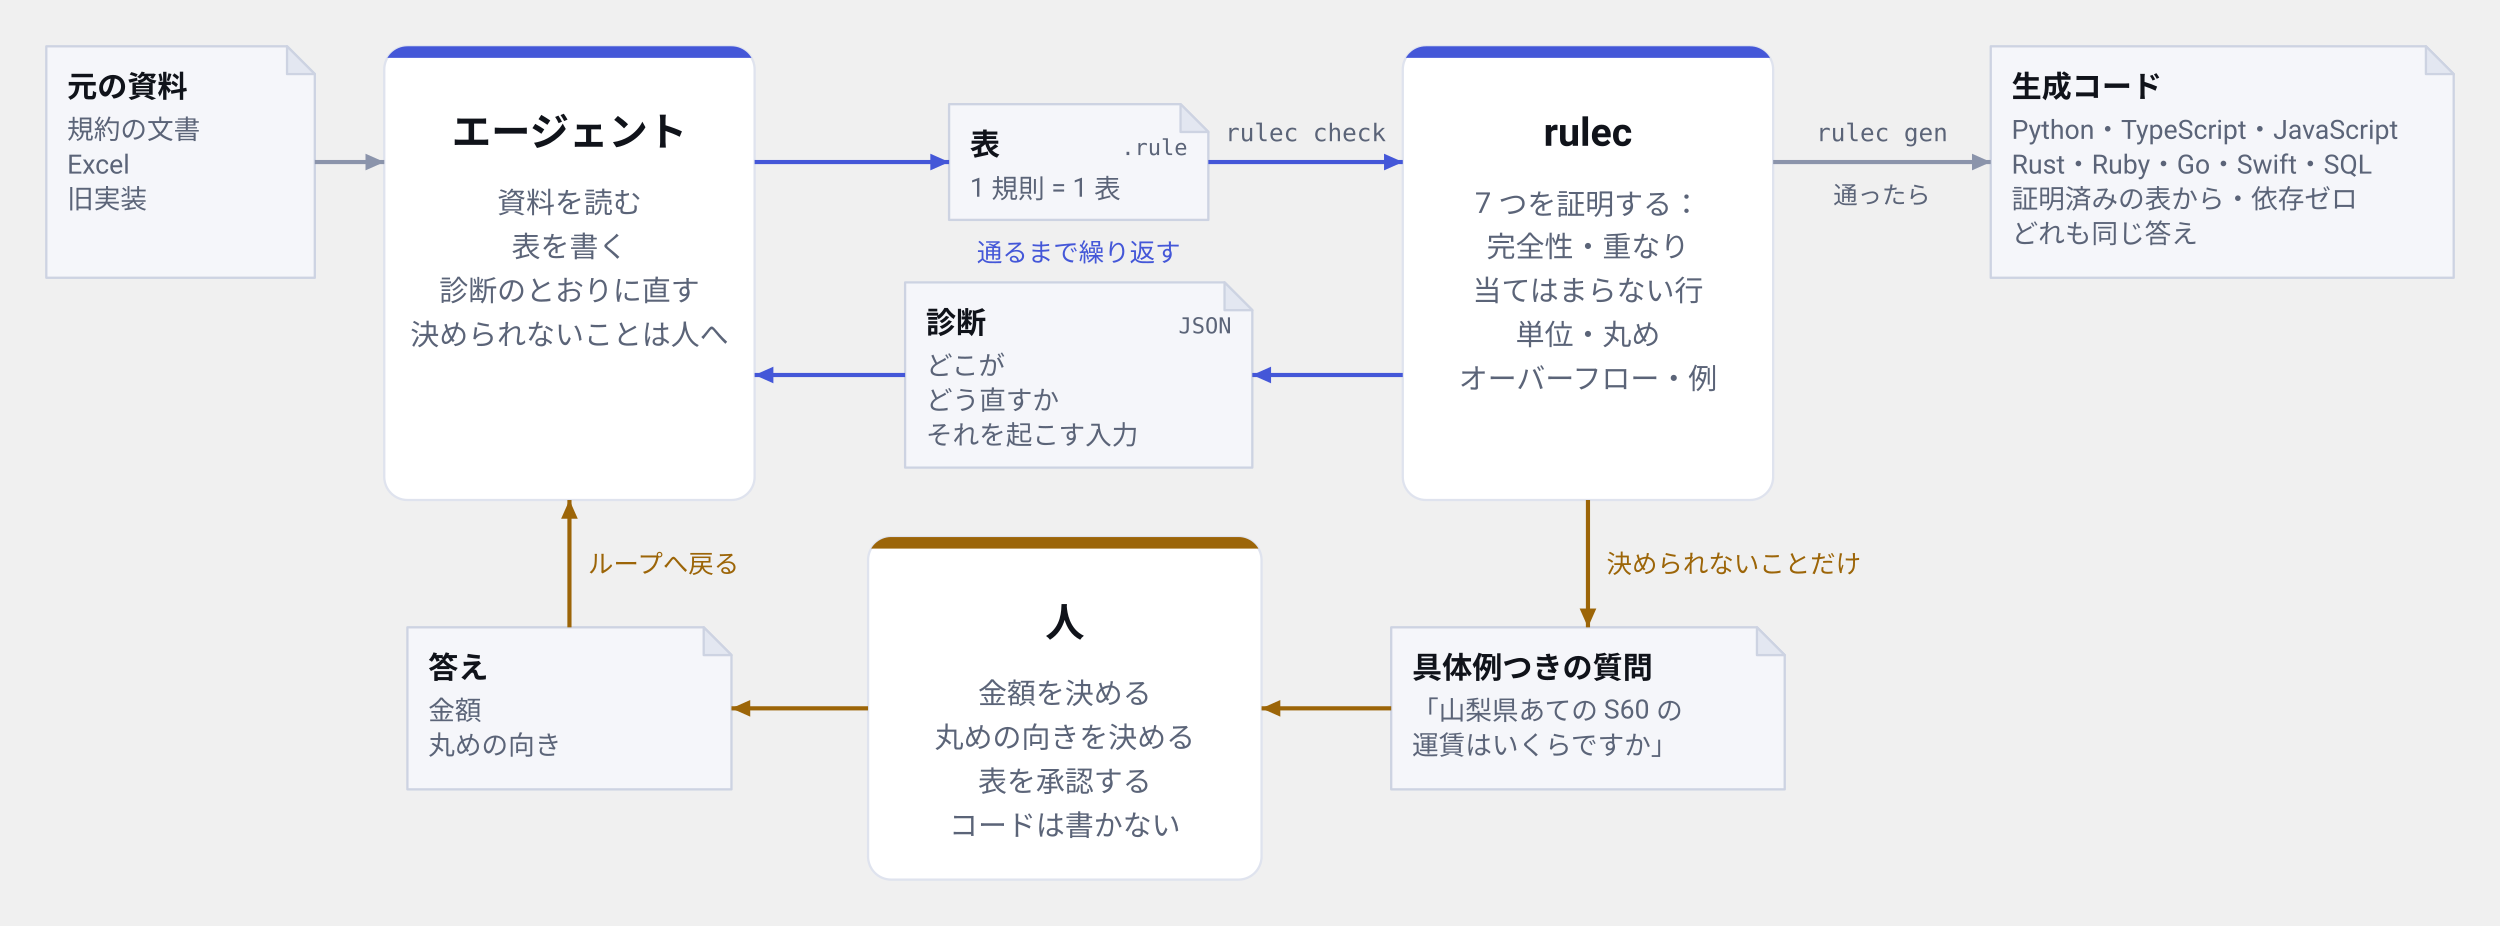
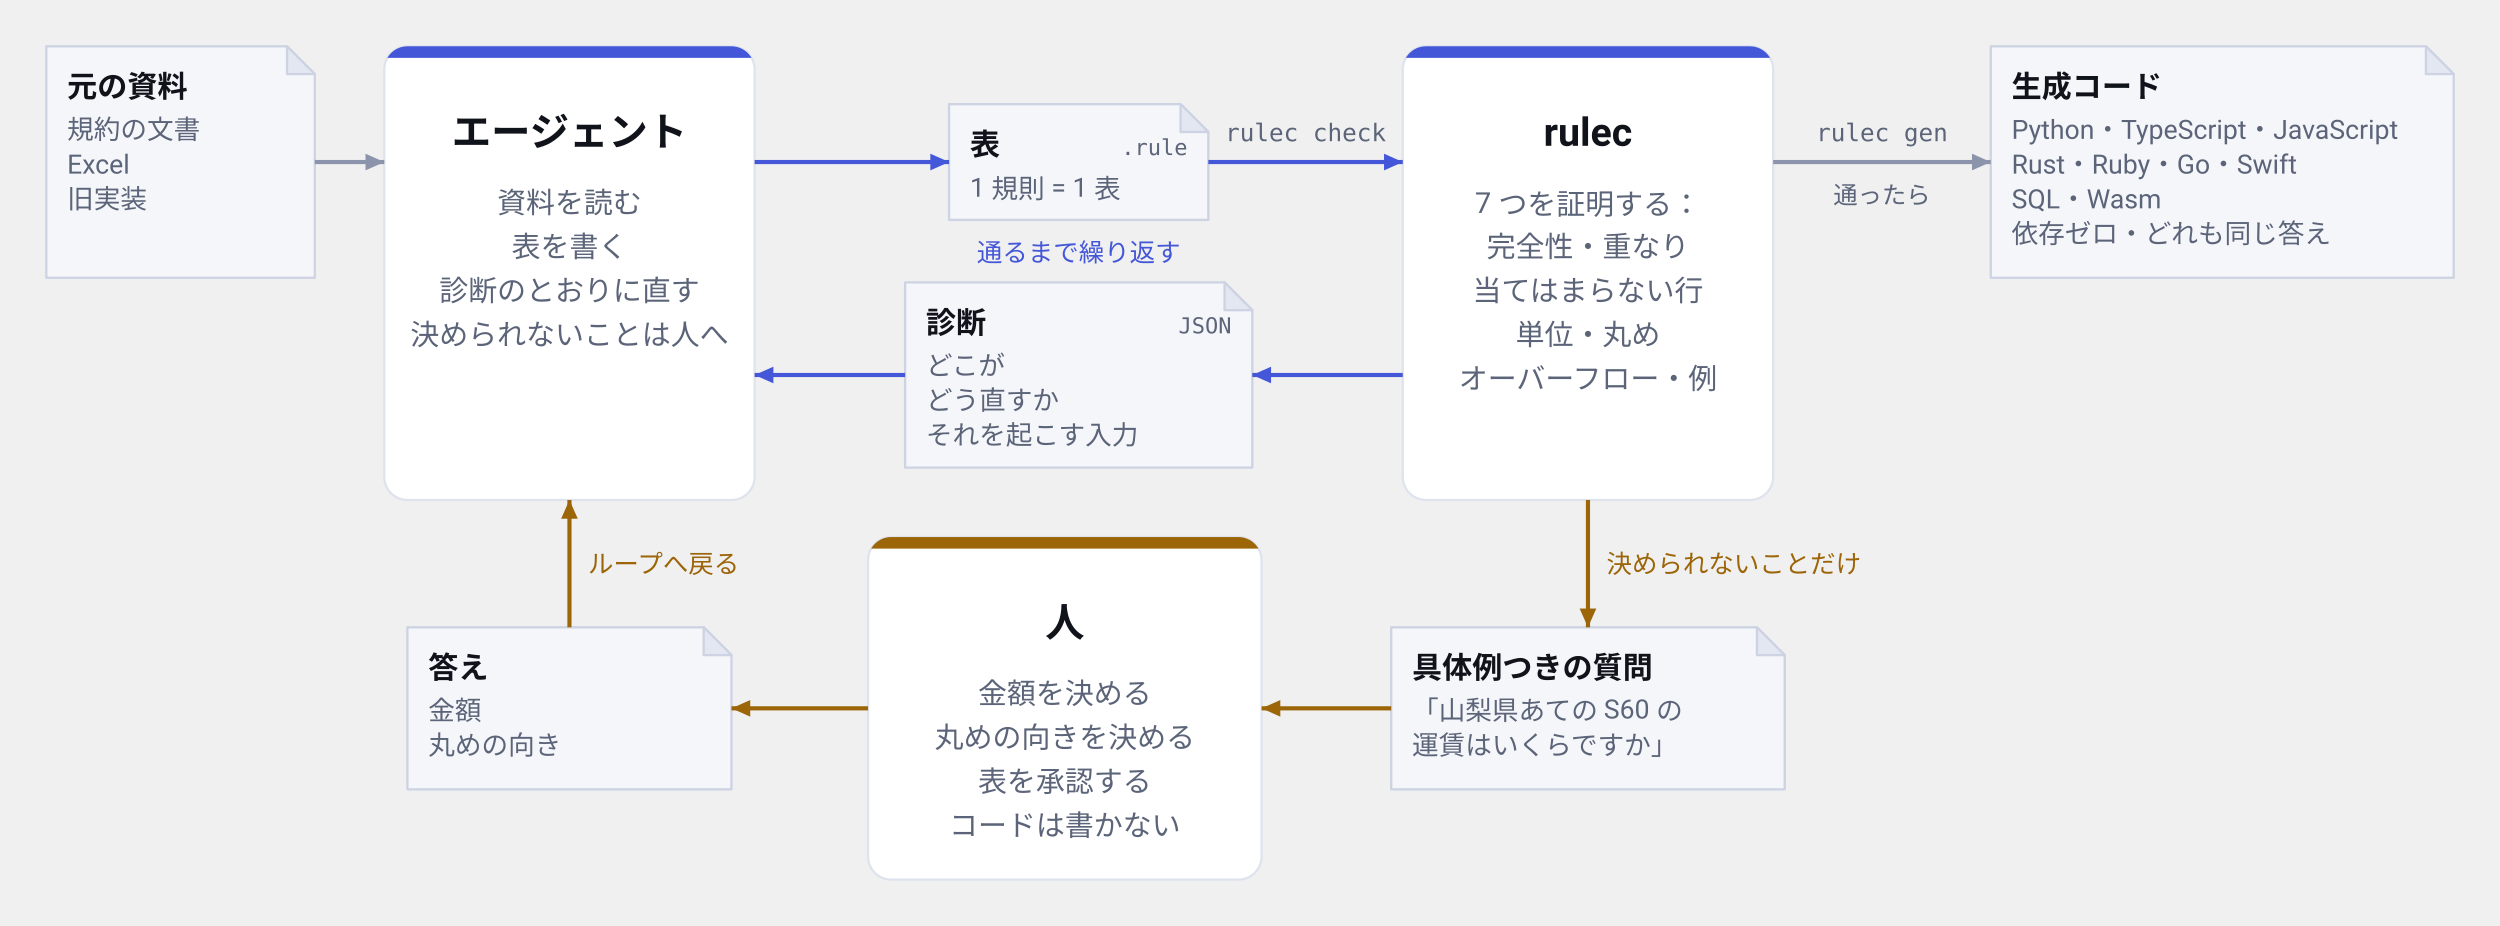
- <svg xmlns="http://www.w3.org/2000/svg" viewBox="0 0 1080 400" width="1080" height="400" role="img" aria-label="エージェントが資料を読んで表（.rule）を書き、rulec check にかける。rulec は診断（どこが・どう直すか・それを起こす入力）を返し、エージェントが直して、表が通るまで繰り返す。道具では決められないことだけが具体例つきの質問として人に渡り、人は金額と丸めの向きを答える。表が通ると、証明済みの表から rulec gen が Python・TypeScript・JavaScript・Rust・Ruby・Go・Swift・SQL を出す。" font-family="-apple-system, BlinkMacSystemFont, &quot;Hiragino Sans&quot;, &quot;Noto Sans JP&quot;, &quot;Yu Gothic&quot;, Meiryo, &quot;Segoe UI&quot;, Roboto, sans-serif">
+ <svg xmlns="http://www.w3.org/2000/svg" viewBox="0 0 1080 400" width="1080" height="400" role="img" aria-label="エージェントが資料を読んで表（.rule）を書き、rulec check にかける。rulec は診断（どこが・どう直すか・それを起こす入力）を返し、エージェントが直して、表が通るまで繰り返す。道具では決められないことだけが具体例つきの質問として人に渡り、人は金額と丸めの向きを答える。表が通ると、証明済みの表から rulec gen が Python・TypeScript・JavaScript・Rust・Ruby・Go・Swift・SQL・Wasm を出す。" font-family="-apple-system, BlinkMacSystemFont, &quot;Hiragino Sans&quot;, &quot;Noto Sans JP&quot;, &quot;Yu Gothic&quot;, Meiryo, &quot;Segoe UI&quot;, Roboto, sans-serif">
  <defs>
    <marker id="head-neutral" viewBox="0 0 10 10" refX="9" refY="5" markerWidth="9" markerHeight="9" markerUnits="userSpaceOnUse" orient="auto">
      <path d="M0,1 L9,5 L0,9 Z" fill="#8b94ab" />
    </marker>
    <marker id="head-accent" viewBox="0 0 10 10" refX="9" refY="5" markerWidth="9" markerHeight="9" markerUnits="userSpaceOnUse" orient="auto">
      <path d="M0,1 L9,5 L0,9 Z" fill="#4457d8" />
    </marker>
    <marker id="head-human" viewBox="0 0 10 10" refX="9" refY="5" markerWidth="9" markerHeight="9" markerUnits="userSpaceOnUse" orient="auto">
      <path d="M0,1 L9,5 L0,9 Z" fill="#9c6508" />
    </marker>
  </defs>
  <clipPath id="clip-agent">
    <rect x="166" y="20" width="160" height="196" rx="10" />
  </clipPath>
  <rect x="166" y="20" width="160" height="196" rx="10" fill="#ffffff" stroke="#dfe3ee" />
  <rect x="166" y="20" width="160" height="5" fill="#4457d8" clip-path="url(#clip-agent)" />
  <text x="246.0" y="63" font-size="17" font-weight="700" text-anchor="middle" fill="#10131a">エージェント</text>
  <text x="246.0" y="92" font-size="12.5" font-weight="400" text-anchor="middle" fill="#5b6478">資料を読む</text>
  <text x="246.0" y="111" font-size="12.5" font-weight="400" text-anchor="middle" fill="#5b6478">表を書く</text>
  <text x="246.0" y="130" font-size="12.5" font-weight="400" text-anchor="middle" fill="#5b6478">診断のとおりに直す</text>
  <text x="246.0" y="149" font-size="12.5" font-weight="400" text-anchor="middle" fill="#5b6478">決められないことは人へ</text>
  <clipPath id="clip-rulec">
    <rect x="606" y="20" width="160" height="196" rx="10" />
  </clipPath>
  <rect x="606" y="20" width="160" height="196" rx="10" fill="#ffffff" stroke="#dfe3ee" />
  <rect x="606" y="20" width="160" height="5" fill="#4457d8" clip-path="url(#clip-rulec)" />
  <text x="686.0" y="63" font-size="17" font-weight="700" text-anchor="middle" fill="#10131a">rulec</text>
  <text x="686.0" y="92" font-size="12.5" font-weight="400" text-anchor="middle" fill="#5b6478">7 つを証明する：</text>
  <text x="686.0" y="111" font-size="12.5" font-weight="400" text-anchor="middle" fill="#5b6478">完全性・重なり</text>
  <text x="686.0" y="130" font-size="12.5" font-weight="400" text-anchor="middle" fill="#5b6478">当てはまらない行</text>
  <text x="686.0" y="149" font-size="12.5" font-weight="400" text-anchor="middle" fill="#5b6478">単位・丸め</text>
  <text x="686.0" y="168" font-size="12.5" font-weight="400" text-anchor="middle" fill="#5b6478">オーバーフロー・例</text>
  <clipPath id="clip-person">
    <rect x="375" y="232" width="170" height="148" rx="10" />
  </clipPath>
  <rect x="375" y="232" width="170" height="148" rx="10" fill="#ffffff" stroke="#dfe3ee" />
  <rect x="375" y="232" width="170" height="5" fill="#9c6508" clip-path="url(#clip-person)" />
  <text x="460.0" y="275" font-size="17" font-weight="700" text-anchor="middle" fill="#10131a">人</text>
  <text x="460.0" y="304" font-size="12.5" font-weight="400" text-anchor="middle" fill="#5b6478">金額を決める</text>
  <text x="460.0" y="323" font-size="12.5" font-weight="400" text-anchor="middle" fill="#5b6478">丸めの向きを決める</text>
  <text x="460.0" y="342" font-size="12.5" font-weight="400" text-anchor="middle" fill="#5b6478">表を承認する</text>
  <text x="460.0" y="361" font-size="12.5" font-weight="400" text-anchor="middle" fill="#5b6478">コードは書かない</text>
  <path d="M20,20 H124 L136,32 V120 H20 Z" fill="#f5f6fa" stroke="#cdd3e2" stroke-linejoin="round" />
  <path d="M124,20 V32 H136 Z" fill="#e3e7f1" stroke="#cdd3e2" stroke-linejoin="round" />
  <text x="29" y="42" font-size="13" font-weight="600" text-anchor="start" fill="#10131a">元の資料</text>
  <text x="29" y="60" font-size="11.5" font-weight="400" text-anchor="start" fill="#5b6478">規約の文書</text>
  <text x="29" y="75" font-size="11.5" font-weight="400" text-anchor="start" fill="#5b6478">Excel</text>
  <text x="29" y="90" font-size="11.5" font-weight="400" text-anchor="start" fill="#5b6478">旧実装</text>
  <path d="M410,45 H510 L522,57 V95 H410 Z" fill="#f5f6fa" stroke="#cdd3e2" stroke-linejoin="round" />
  <path d="M510,45 V57 H522 Z" fill="#e3e7f1" stroke="#cdd3e2" stroke-linejoin="round" />
  <text x="419" y="67" font-size="13" font-weight="600" text-anchor="start" fill="#10131a">表</text>
  <text x="513" y="67" font-size="9.5" font-weight="400" text-anchor="end" fill="#5b6478" font-family="ui-monospace, SFMono-Regular, Menlo, Consolas, monospace">.rule</text>
  <text x="419" y="85" font-size="11.5" font-weight="400" text-anchor="start" fill="#5b6478">1 規則 = 1 表</text>
  <path d="M391,122 H529 L541,134 V202 H391 Z" fill="#f5f6fa" stroke="#cdd3e2" stroke-linejoin="round" />
  <path d="M529,122 V134 H541 Z" fill="#e3e7f1" stroke="#cdd3e2" stroke-linejoin="round" />
  <text x="400" y="144" font-size="13" font-weight="600" text-anchor="start" fill="#10131a">診断</text>
  <text x="532" y="144" font-size="9.5" font-weight="400" text-anchor="end" fill="#5b6478" font-family="ui-monospace, SFMono-Regular, Menlo, Consolas, monospace">JSON</text>
  <text x="400" y="162" font-size="11.5" font-weight="400" text-anchor="start" fill="#5b6478">どこが</text>
  <text x="400" y="177" font-size="11.5" font-weight="400" text-anchor="start" fill="#5b6478">どう直すか</text>
  <text x="400" y="192" font-size="11.5" font-weight="400" text-anchor="start" fill="#5b6478">それを起こす入力</text>
  <path d="M860,20 H1048 L1060,32 V120 H860 Z" fill="#f5f6fa" stroke="#cdd3e2" stroke-linejoin="round" />
  <path d="M1048,20 V32 H1060 Z" fill="#e3e7f1" stroke="#cdd3e2" stroke-linejoin="round" />
  <text x="869" y="42" font-size="13" font-weight="600" text-anchor="start" fill="#10131a">生成コード</text>
  <text x="869" y="60" font-size="11.5" font-weight="400" text-anchor="start" fill="#5b6478">Python・TypeScript・JavaScript</text>
-   <text x="869" y="75" font-size="11.5" font-weight="400" text-anchor="start" fill="#5b6478">Rust・Ruby・Go・Swift・SQL</text>
-   <text x="869" y="90" font-size="11.5" font-weight="400" text-anchor="start" fill="#5b6478">証明済みの表から・依存ゼロ</text>
-   <text x="869" y="105" font-size="11.5" font-weight="400" text-anchor="start" fill="#5b6478">どれも同じ答え</text>
+   <text x="869" y="75" font-size="11.5" font-weight="400" text-anchor="start" fill="#5b6478">Rust・Ruby・Go・Swift</text>
+   <text x="869" y="90" font-size="11.5" font-weight="400" text-anchor="start" fill="#5b6478">SQL・Wasm</text>
+   <text x="869" y="105" font-size="11.5" font-weight="400" text-anchor="start" fill="#5b6478">依存ゼロ・どれも同じ答え</text>
  <path d="M601,271 H759 L771,283 V341 H601 Z" fill="#f5f6fa" stroke="#cdd3e2" stroke-linejoin="round" />
  <path d="M759,271 V283 H771 Z" fill="#e3e7f1" stroke="#cdd3e2" stroke-linejoin="round" />
  <text x="610" y="293" font-size="13" font-weight="600" text-anchor="start" fill="#10131a">具体例つきの質問</text>
  <text x="610" y="311" font-size="11.5" font-weight="400" text-anchor="start" fill="#5b6478">「山梨県あての S60 の</text>
  <text x="610" y="326" font-size="11.5" font-weight="400" text-anchor="start" fill="#5b6478">運賃はいくらですか」</text>
  <path d="M176,271 H304 L316,283 V341 H176 Z" fill="#f5f6fa" stroke="#cdd3e2" stroke-linejoin="round" />
  <path d="M304,271 V283 H316 Z" fill="#e3e7f1" stroke="#cdd3e2" stroke-linejoin="round" />
  <text x="185" y="293" font-size="13" font-weight="600" text-anchor="start" fill="#10131a">答え</text>
  <text x="185" y="311" font-size="11.5" font-weight="400" text-anchor="start" fill="#5b6478">金額</text>
  <text x="185" y="326" font-size="11.5" font-weight="400" text-anchor="start" fill="#5b6478">丸めの向き</text>
  <line x1="136" y1="70" x2="166" y2="70" stroke="#8b94ab" stroke-width="1.8" marker-end="url(#head-neutral)" />
  <line x1="326" y1="70" x2="410" y2="70" stroke="#4457d8" stroke-width="1.8" marker-end="url(#head-accent)" />
  <line x1="522" y1="70" x2="606" y2="70" stroke="#4457d8" stroke-width="1.8" marker-end="url(#head-accent)" />
  <text x="564.0" y="61" font-size="10.5" font-weight="400" text-anchor="middle" fill="#5b6478" font-family="ui-monospace, SFMono-Regular, Menlo, Consolas, monospace">rulec check</text>
  <line x1="606" y1="162" x2="541" y2="162" stroke="#4457d8" stroke-width="1.8" marker-end="url(#head-accent)" />
  <line x1="391" y1="162" x2="326" y2="162" stroke="#4457d8" stroke-width="1.8" marker-end="url(#head-accent)" />
  <text x="466.0" y="113" font-size="11" font-weight="400" text-anchor="middle" fill="#4457d8">通るまで繰り返す</text>
  <line x1="766" y1="70" x2="860" y2="70" stroke="#8b94ab" stroke-width="1.8" marker-end="url(#head-neutral)" />
  <text x="813.0" y="61" font-size="10.5" font-weight="400" text-anchor="middle" fill="#5b6478" font-family="ui-monospace, SFMono-Regular, Menlo, Consolas, monospace">rulec gen</text>
  <text x="813.0" y="88" font-size="10.5" font-weight="400" text-anchor="middle" fill="#5b6478">通ったら</text>
  <line x1="686" y1="216" x2="686" y2="271" stroke="#9c6508" stroke-width="1.8" marker-end="url(#head-human)" />
  <text x="694" y="247.5" font-size="11" font-weight="400" text-anchor="start" fill="#9c6508">決められないことだけ</text>
  <line x1="601" y1="306" x2="545" y2="306" stroke="#9c6508" stroke-width="1.8" marker-end="url(#head-human)" />
  <line x1="375" y1="306" x2="316" y2="306" stroke="#9c6508" stroke-width="1.8" marker-end="url(#head-human)" />
  <line x1="246" y1="271" x2="246" y2="216" stroke="#9c6508" stroke-width="1.8" marker-end="url(#head-human)" />
  <text x="254" y="247.5" font-size="11" font-weight="400" text-anchor="start" fill="#9c6508">ループへ戻る</text>
</svg>
